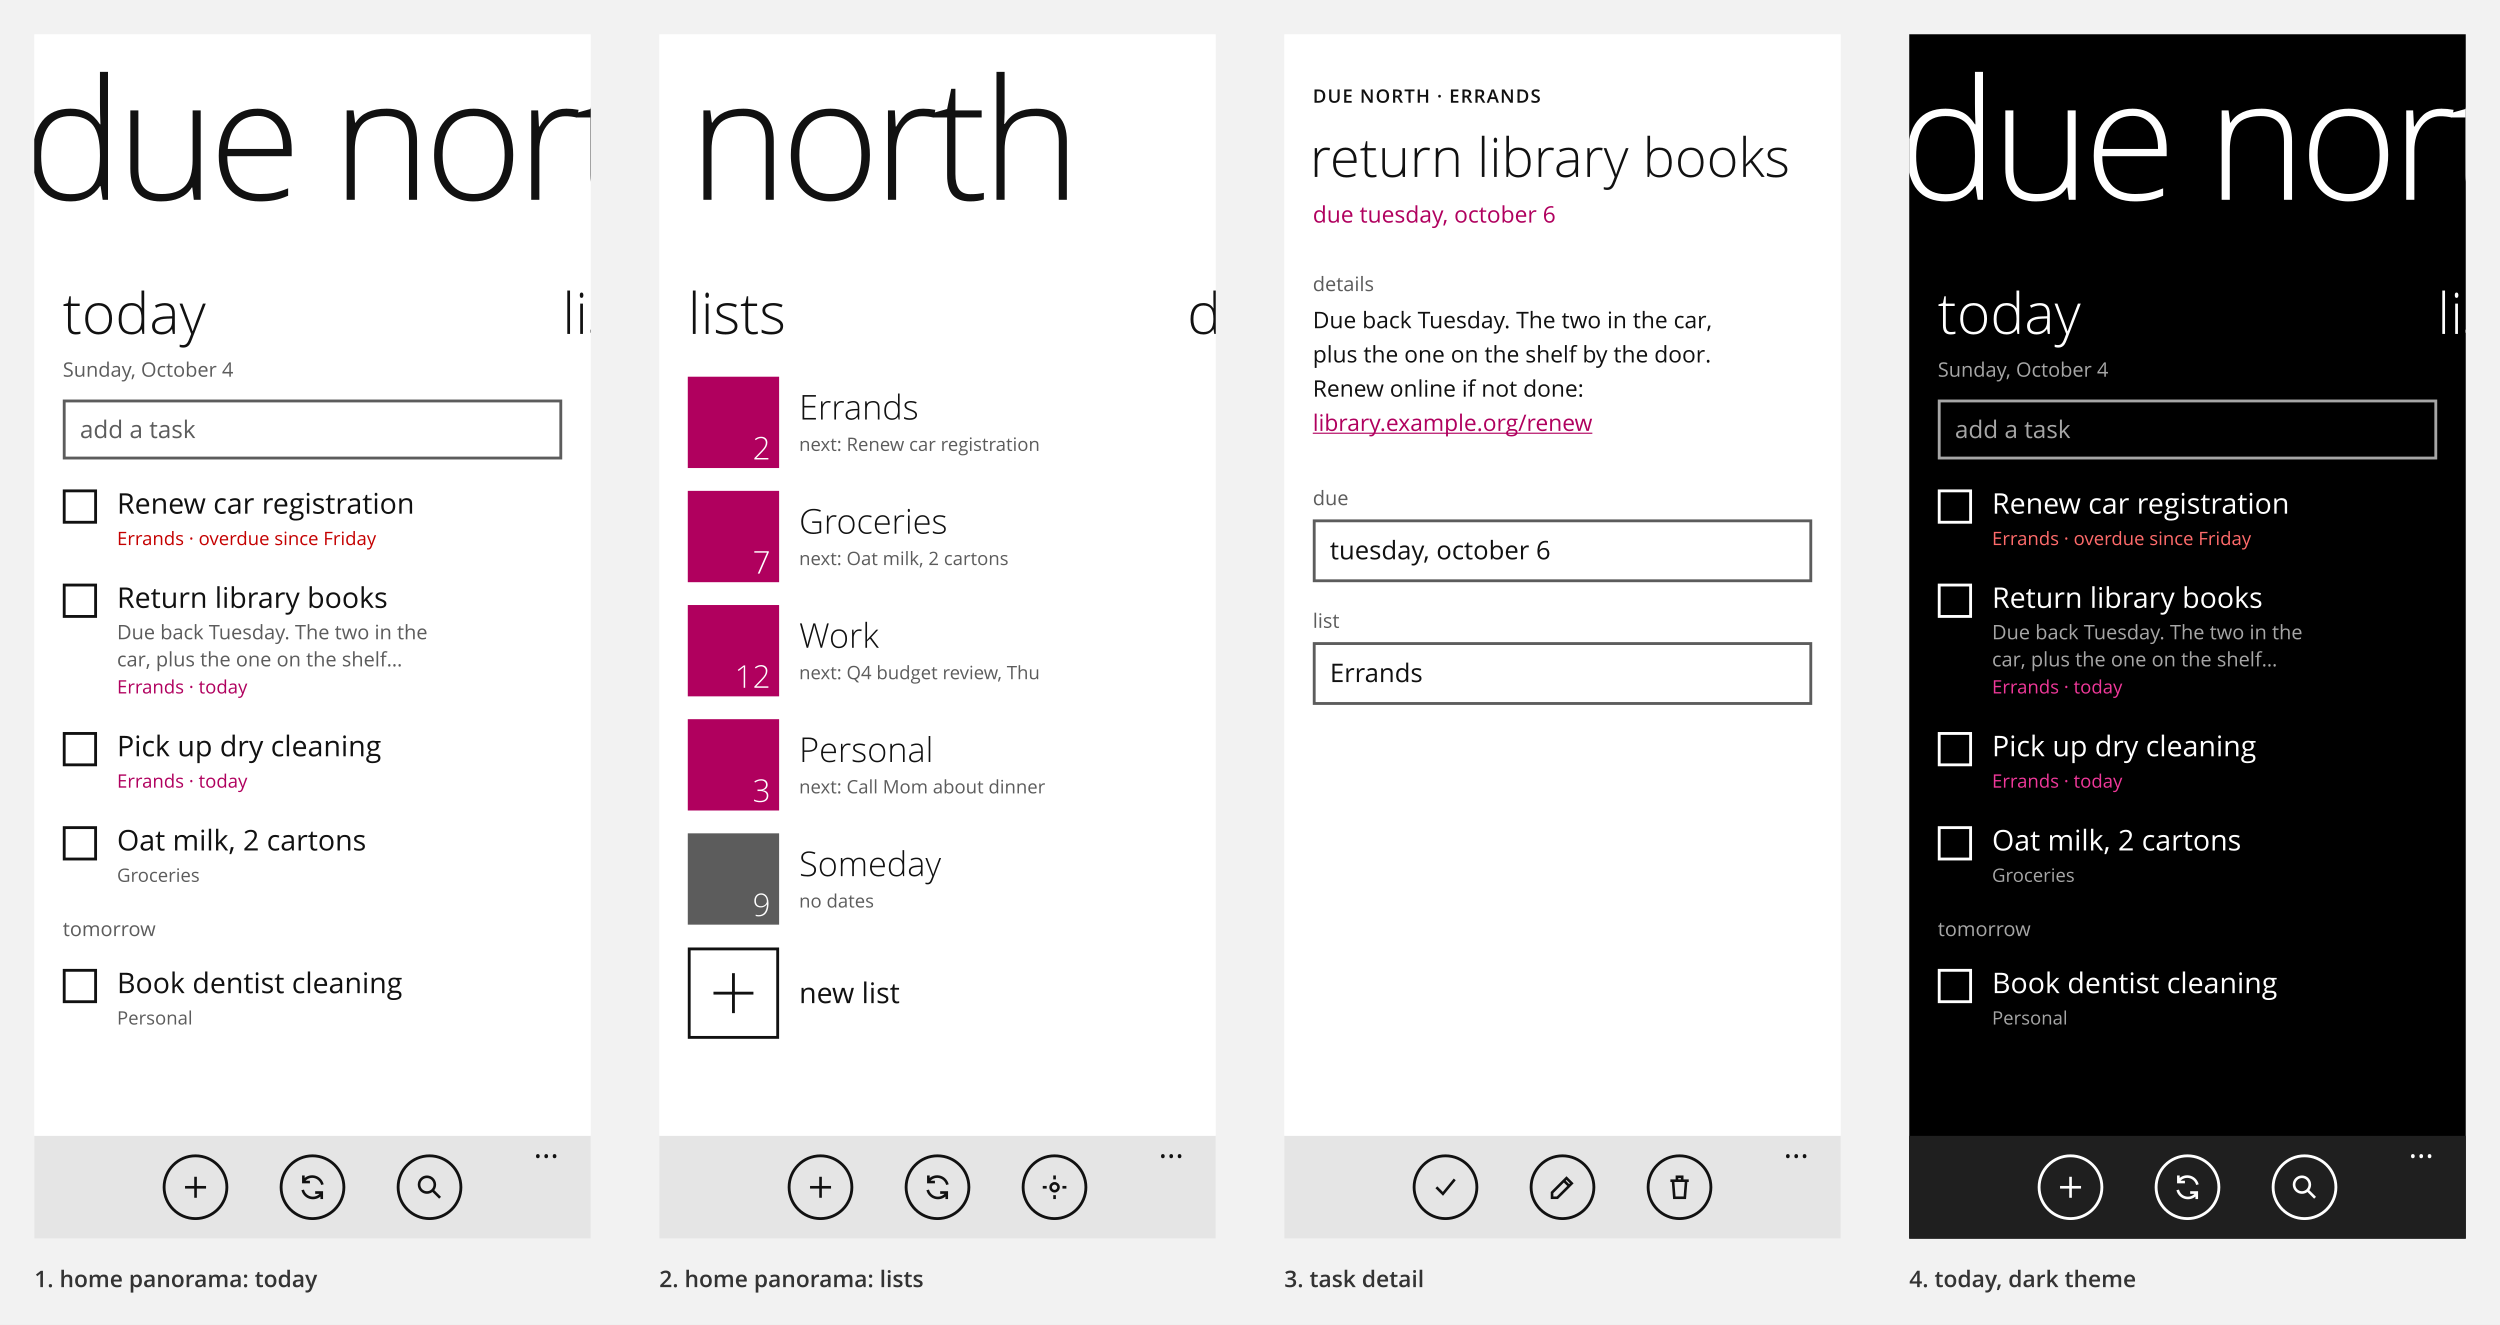
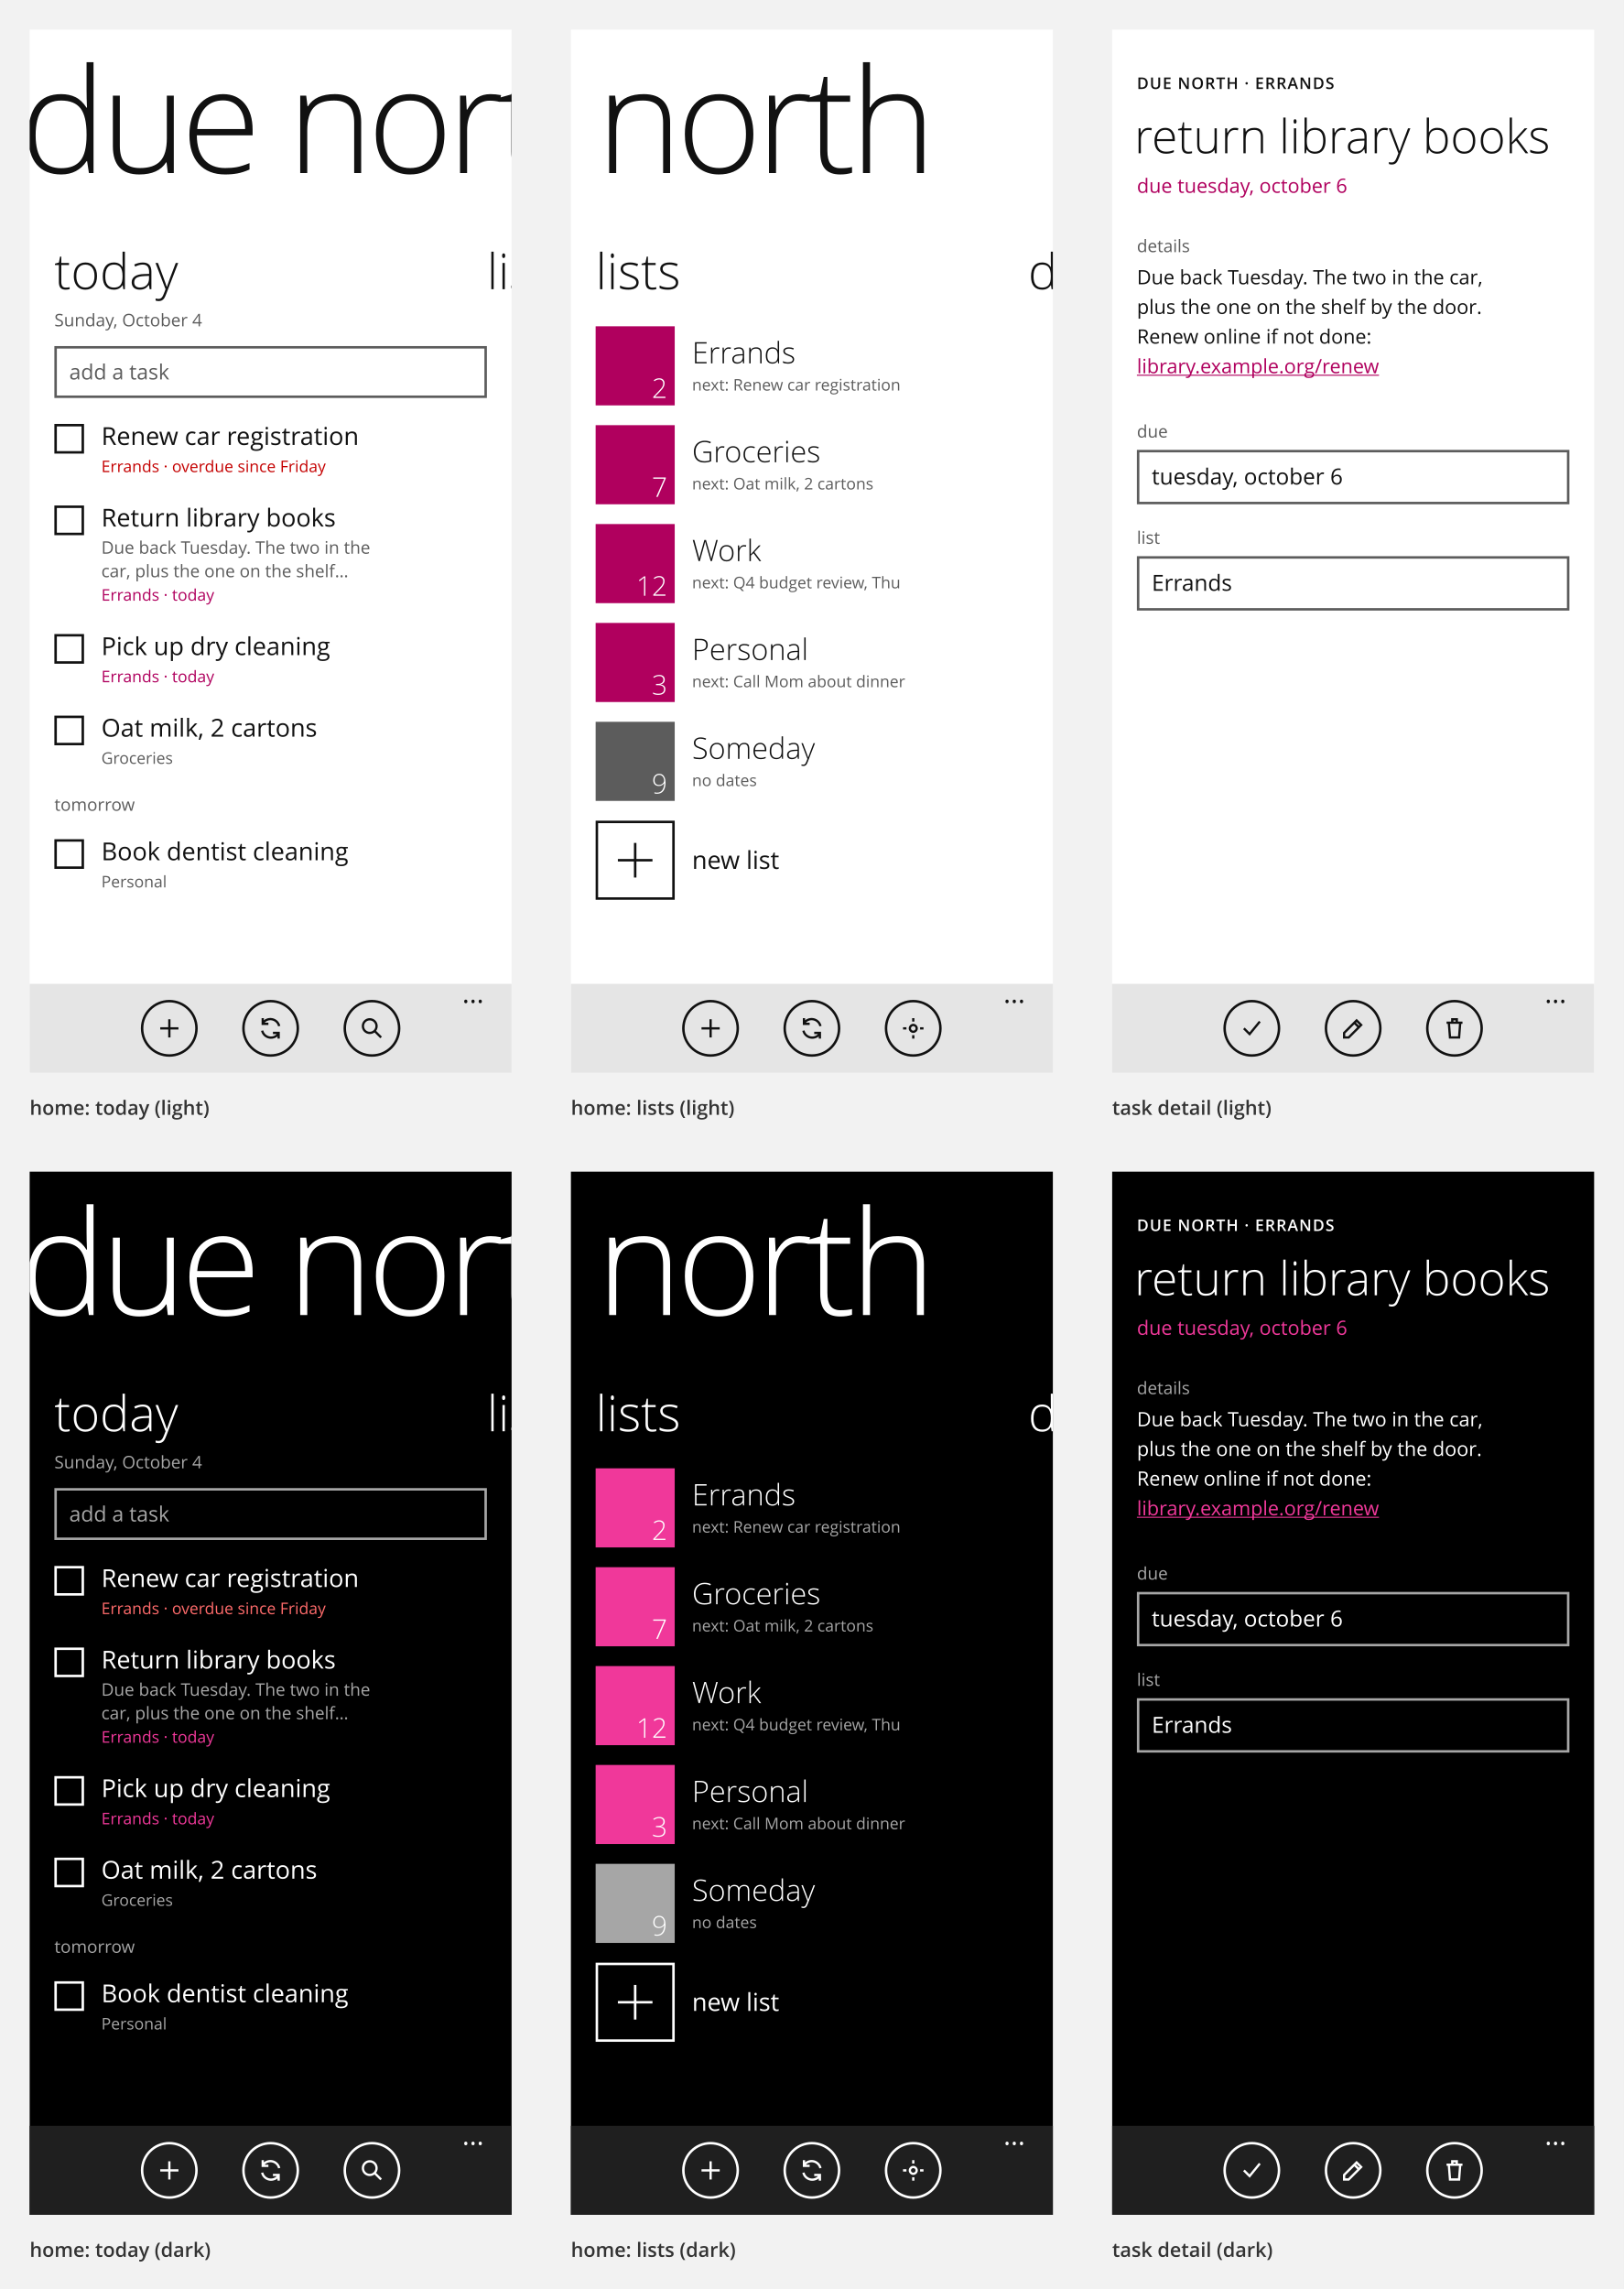
- <svg xmlns="http://www.w3.org/2000/svg" viewBox="-24 -24 1752 928" width="1752" height="928">
-   <rect x="-24" y="-24" width="1752" height="928" fill="#F2F2F2" />
+ <svg xmlns="http://www.w3.org/2000/svg" viewBox="-24 -24 1314 1852" width="1314" height="1852">
+   <rect x="-24" y="-24" width="1314" height="1852" fill="#F2F2F2" />
  <svg x="0" y="0" width="390" height="844" overflow="hidden">
    <rect x="0" y="0" width="390" height="844" fill="#FFFFFF" />
    <text x="-8" y="116" font-family="Selawik, 'Segoe UI', 'Open Sans', sans-serif" font-size="118" font-weight="300" fill="#111111" letter-spacing="-4.7">due north</text>
    <text x="20" y="210" font-family="Selawik, 'Segoe UI', 'Open Sans', sans-serif" font-size="40" font-weight="300" fill="#111111">today</text>
    <text x="20" y="240" font-family="Selawik, 'Segoe UI', 'Open Sans', sans-serif" font-size="14" font-weight="400" fill="#5C5C5C">Sunday, October 4</text>
    <rect x="21" y="257" width="348" height="40" fill="none" stroke="#5C5C5C" stroke-width="2" />
    <text x="32" y="283" font-family="Selawik, 'Segoe UI', 'Open Sans', sans-serif" font-size="17" font-weight="400" fill="#5C5C5C">add a task</text>
    <rect x="21" y="320" width="22" height="22" fill="none" stroke="#111111" stroke-width="2" />
    <text x="58" y="336" font-family="Selawik, 'Segoe UI', 'Open Sans', sans-serif" font-size="20" font-weight="400" fill="#111111">Renew car registration</text>
    <text x="58" y="358" font-family="Selawik, 'Segoe UI', 'Open Sans', sans-serif" font-size="13" font-weight="400" fill="#C40000">Errands · overdue since Friday</text>
    <rect x="21" y="386" width="22" height="22" fill="none" stroke="#111111" stroke-width="2" />
    <text x="58" y="402" font-family="Selawik, 'Segoe UI', 'Open Sans', sans-serif" font-size="20" font-weight="400" fill="#111111">Return library books</text>
    <text x="58" y="424" font-family="Selawik, 'Segoe UI', 'Open Sans', sans-serif" font-size="14" font-weight="400" fill="#5C5C5C">Due back Tuesday. The two in the</text>
    <text x="58" y="443" font-family="Selawik, 'Segoe UI', 'Open Sans', sans-serif" font-size="14" font-weight="400" fill="#5C5C5C">car, plus the one on the shelf…</text>
    <text x="58" y="462" font-family="Selawik, 'Segoe UI', 'Open Sans', sans-serif" font-size="13" font-weight="400" fill="#B0005E">Errands · today</text>
    <rect x="21" y="490" width="22" height="22" fill="none" stroke="#111111" stroke-width="2" />
    <text x="58" y="506" font-family="Selawik, 'Segoe UI', 'Open Sans', sans-serif" font-size="20" font-weight="400" fill="#111111">Pick up dry cleaning</text>
    <text x="58" y="528" font-family="Selawik, 'Segoe UI', 'Open Sans', sans-serif" font-size="13" font-weight="400" fill="#B0005E">Errands · today</text>
    <rect x="21" y="556" width="22" height="22" fill="none" stroke="#111111" stroke-width="2" />
    <text x="58" y="572" font-family="Selawik, 'Segoe UI', 'Open Sans', sans-serif" font-size="20" font-weight="400" fill="#111111">Oat milk, 2 cartons</text>
    <text x="58" y="594" font-family="Selawik, 'Segoe UI', 'Open Sans', sans-serif" font-size="13" font-weight="400" fill="#5C5C5C">Groceries</text>
    <text x="20" y="632" font-family="Selawik, 'Segoe UI', 'Open Sans', sans-serif" font-size="14" font-weight="400" fill="#5C5C5C">tomorrow</text>
    <rect x="21" y="656" width="22" height="22" fill="none" stroke="#111111" stroke-width="2" />
    <text x="58" y="672" font-family="Selawik, 'Segoe UI', 'Open Sans', sans-serif" font-size="20" font-weight="400" fill="#111111">Book dentist cleaning</text>
    <text x="58" y="694" font-family="Selawik, 'Segoe UI', 'Open Sans', sans-serif" font-size="13" font-weight="400" fill="#5C5C5C">Personal</text>
    <text x="370" y="210" font-family="Selawik, 'Segoe UI', 'Open Sans', sans-serif" font-size="40" font-weight="300" fill="#111111">lists</text>
    <rect x="0" y="772" width="390" height="72" fill="#E5E5E5" />
    <circle cx="113.0" cy="808" r="22" fill="none" stroke="#111111" stroke-width="2" />
    <g transform="translate(102.0,797) scale(0.92)">
      <path d="M12 4v16M4 12h16" fill="none" stroke="#111111" stroke-width="2" />
    </g>
    <circle cx="195.0" cy="808" r="22" fill="none" stroke="#111111" stroke-width="2" />
    <g transform="translate(184.0,797) scale(0.92)">
      <path d="M19.5 10A8 8 0 0 0 5 7.5M4.5 14A8 8 0 0 0 19 16.5M5 3v5h5M19 21v-5h-5" fill="none" stroke="#111111" stroke-width="2" />
    </g>
    <circle cx="277.0" cy="808" r="22" fill="none" stroke="#111111" stroke-width="2" />
    <g transform="translate(266.0,797) scale(0.92)">
      <path d="M4 10a6 6 0 1 0 12 0a6 6 0 1 0 -12 0M14.5 14.5L20 20" fill="none" stroke="#111111" stroke-width="2" />
    </g>
    <text x="350" y="794" font-family="Selawik, 'Segoe UI', 'Open Sans', sans-serif" font-size="22" font-weight="400" fill="#111111">···</text>
  </svg>
-   <text x="0" y="878" font-family="Selawik, 'Segoe UI', 'Open Sans', sans-serif" font-size="16" font-weight="600" fill="#333">1. home panorama: today</text>
+   <text x="0" y="878" font-family="Selawik, 'Segoe UI', 'Open Sans', sans-serif" font-size="16" font-weight="600" fill="#333">home: today (light)</text>
  <svg x="438" y="0" width="390" height="844" overflow="hidden">
    <rect x="0" y="0" width="390" height="844" fill="#FFFFFF" />
    <text x="-196" y="116" font-family="Selawik, 'Segoe UI', 'Open Sans', sans-serif" font-size="118" font-weight="300" fill="#111111" letter-spacing="-4.7">due north</text>
    <text x="-20" y="210" font-family="Selawik, 'Segoe UI', 'Open Sans', sans-serif" font-size="40" font-weight="300" fill="#111111" text-anchor="end">today</text>
    <text x="20" y="210" font-family="Selawik, 'Segoe UI', 'Open Sans', sans-serif" font-size="40" font-weight="300" fill="#111111">lists</text>
    <rect x="20" y="240" width="64" height="64" fill="#B0005E" />
    <text x="78" y="298" font-family="Selawik, 'Segoe UI', 'Open Sans', sans-serif" font-size="22" font-weight="300" fill="#FFFFFF" text-anchor="end">2</text>
    <text x="98" y="270" font-family="Selawik, 'Segoe UI', 'Open Sans', sans-serif" font-size="24" font-weight="300" fill="#111111">Errands</text>
    <text x="98" y="292" font-family="Selawik, 'Segoe UI', 'Open Sans', sans-serif" font-size="13" font-weight="400" fill="#5C5C5C">next: Renew car registration</text>
    <rect x="20" y="320" width="64" height="64" fill="#B0005E" />
    <text x="78" y="378" font-family="Selawik, 'Segoe UI', 'Open Sans', sans-serif" font-size="22" font-weight="300" fill="#FFFFFF" text-anchor="end">7</text>
    <text x="98" y="350" font-family="Selawik, 'Segoe UI', 'Open Sans', sans-serif" font-size="24" font-weight="300" fill="#111111">Groceries</text>
    <text x="98" y="372" font-family="Selawik, 'Segoe UI', 'Open Sans', sans-serif" font-size="13" font-weight="400" fill="#5C5C5C">next: Oat milk, 2 cartons</text>
    <rect x="20" y="400" width="64" height="64" fill="#B0005E" />
    <text x="78" y="458" font-family="Selawik, 'Segoe UI', 'Open Sans', sans-serif" font-size="22" font-weight="300" fill="#FFFFFF" text-anchor="end">12</text>
    <text x="98" y="430" font-family="Selawik, 'Segoe UI', 'Open Sans', sans-serif" font-size="24" font-weight="300" fill="#111111">Work</text>
    <text x="98" y="452" font-family="Selawik, 'Segoe UI', 'Open Sans', sans-serif" font-size="13" font-weight="400" fill="#5C5C5C">next: Q4 budget review, Thu</text>
    <rect x="20" y="480" width="64" height="64" fill="#B0005E" />
    <text x="78" y="538" font-family="Selawik, 'Segoe UI', 'Open Sans', sans-serif" font-size="22" font-weight="300" fill="#FFFFFF" text-anchor="end">3</text>
    <text x="98" y="510" font-family="Selawik, 'Segoe UI', 'Open Sans', sans-serif" font-size="24" font-weight="300" fill="#111111">Personal</text>
    <text x="98" y="532" font-family="Selawik, 'Segoe UI', 'Open Sans', sans-serif" font-size="13" font-weight="400" fill="#5C5C5C">next: Call Mom about dinner</text>
    <rect x="20" y="560" width="64" height="64" fill="#5C5C5C" />
    <text x="78" y="618" font-family="Selawik, 'Segoe UI', 'Open Sans', sans-serif" font-size="22" font-weight="300" fill="#FFFFFF" text-anchor="end">9</text>
    <text x="98" y="590" font-family="Selawik, 'Segoe UI', 'Open Sans', sans-serif" font-size="24" font-weight="300" fill="#111111">Someday</text>
    <text x="98" y="612" font-family="Selawik, 'Segoe UI', 'Open Sans', sans-serif" font-size="13" font-weight="400" fill="#5C5C5C">no dates</text>
    <rect x="21" y="641" width="62" height="62" fill="none" stroke="#111111" stroke-width="2" />
    <path d="M52 658v28M38 672h28" stroke="#111111" stroke-width="2" />
    <text x="98" y="679" font-family="Selawik, 'Segoe UI', 'Open Sans', sans-serif" font-size="20" font-weight="400" fill="#111111">new list</text>
    <text x="370" y="210" font-family="Selawik, 'Segoe UI', 'Open Sans', sans-serif" font-size="40" font-weight="300" fill="#111111">done</text>
    <rect x="0" y="772" width="390" height="72" fill="#E5E5E5" />
    <circle cx="113.0" cy="808" r="22" fill="none" stroke="#111111" stroke-width="2" />
    <g transform="translate(102.0,797) scale(0.92)">
      <path d="M12 4v16M4 12h16" fill="none" stroke="#111111" stroke-width="2" />
    </g>
    <circle cx="195.0" cy="808" r="22" fill="none" stroke="#111111" stroke-width="2" />
    <g transform="translate(184.0,797) scale(0.92)">
      <path d="M19.5 10A8 8 0 0 0 5 7.5M4.5 14A8 8 0 0 0 19 16.5M5 3v5h5M19 21v-5h-5" fill="none" stroke="#111111" stroke-width="2" />
    </g>
    <circle cx="277.0" cy="808" r="22" fill="none" stroke="#111111" stroke-width="2" />
    <g transform="translate(266.0,797) scale(0.92)">
      <path d="M9 12a3 3 0 1 0 6 0a3 3 0 1 0 -6 0M12 3v3M12 18v3M3 12h3M18 12h3" fill="none" stroke="#111111" stroke-width="2" />
    </g>
    <text x="350" y="794" font-family="Selawik, 'Segoe UI', 'Open Sans', sans-serif" font-size="22" font-weight="400" fill="#111111">···</text>
  </svg>
-   <text x="438" y="878" font-family="Selawik, 'Segoe UI', 'Open Sans', sans-serif" font-size="16" font-weight="600" fill="#333">2. home panorama: lists</text>
+   <text x="438" y="878" font-family="Selawik, 'Segoe UI', 'Open Sans', sans-serif" font-size="16" font-weight="600" fill="#333">home: lists (light)</text>
  <svg x="876" y="0" width="390" height="844" overflow="hidden">
    <rect x="0" y="0" width="390" height="844" fill="#FFFFFF" />
    <text x="20" y="48" font-family="Selawik, 'Segoe UI', 'Open Sans', sans-serif" font-size="13" font-weight="600" fill="#111111" letter-spacing="0.8">DUE NORTH · ERRANDS</text>
    <text x="18" y="100" font-family="Selawik, 'Segoe UI', 'Open Sans', sans-serif" font-size="38" font-weight="300" fill="#111111">return library books</text>
    <text x="20" y="132" font-family="Selawik, 'Segoe UI', 'Open Sans', sans-serif" font-size="16" font-weight="400" fill="#B0005E">due tuesday, october 6</text>
    <text x="20" y="180" font-family="Selawik, 'Segoe UI', 'Open Sans', sans-serif" font-size="14" font-weight="400" fill="#5C5C5C">details</text>
    <text x="20" y="206" font-family="Selawik, 'Segoe UI', 'Open Sans', sans-serif" font-size="16" font-weight="400" fill="#111111">Due back Tuesday. The two in the car,</text>
    <text x="20" y="230" font-family="Selawik, 'Segoe UI', 'Open Sans', sans-serif" font-size="16" font-weight="400" fill="#111111">plus the one on the shelf by the door.</text>
    <text x="20" y="254" font-family="Selawik, 'Segoe UI', 'Open Sans', sans-serif" font-size="16" font-weight="400" fill="#111111">Renew online if not done:</text>
    <text x="20" y="278" font-family="Selawik, 'Segoe UI', 'Open Sans', sans-serif" font-size="16" font-weight="400" fill="#B0005E" text-decoration="underline">library.example.org/renew</text>
    <text x="20" y="330" font-family="Selawik, 'Segoe UI', 'Open Sans', sans-serif" font-size="14" font-weight="400" fill="#5C5C5C">due</text>
    <rect x="21" y="341" width="348" height="42" fill="none" stroke="#5C5C5C" stroke-width="2" />
    <text x="32" y="368" font-family="Selawik, 'Segoe UI', 'Open Sans', sans-serif" font-size="18" font-weight="400" fill="#111111">tuesday, october 6</text>
    <text x="20" y="416" font-family="Selawik, 'Segoe UI', 'Open Sans', sans-serif" font-size="14" font-weight="400" fill="#5C5C5C">list</text>
    <rect x="21" y="427" width="348" height="42" fill="none" stroke="#5C5C5C" stroke-width="2" />
    <text x="32" y="454" font-family="Selawik, 'Segoe UI', 'Open Sans', sans-serif" font-size="18" font-weight="400" fill="#111111">Errands</text>
    <rect x="0" y="772" width="390" height="72" fill="#E5E5E5" />
    <circle cx="113.0" cy="808" r="22" fill="none" stroke="#111111" stroke-width="2" />
    <g transform="translate(102.0,797) scale(0.92)">
      <path d="M5 12l5 5l9-11" fill="none" stroke="#111111" stroke-width="2" />
    </g>
    <circle cx="195.0" cy="808" r="22" fill="none" stroke="#111111" stroke-width="2" />
    <g transform="translate(184.0,797) scale(0.92)">
      <path d="M4 20h4L19 9l-4-4L4 16zM13 7l4 4" fill="none" stroke="#111111" stroke-width="2" />
    </g>
    <circle cx="277.0" cy="808" r="22" fill="none" stroke="#111111" stroke-width="2" />
    <g transform="translate(266.0,797) scale(0.92)">
      <path d="M5 7h14M10 7V4h4v3M7 7l1 13h8l1-13" fill="none" stroke="#111111" stroke-width="2" />
    </g>
    <text x="350" y="794" font-family="Selawik, 'Segoe UI', 'Open Sans', sans-serif" font-size="22" font-weight="400" fill="#111111">···</text>
  </svg>
-   <text x="876" y="878" font-family="Selawik, 'Segoe UI', 'Open Sans', sans-serif" font-size="16" font-weight="600" fill="#333">3. task detail</text>
-   <svg x="1314" y="0" width="390" height="844" overflow="hidden">
+   <text x="876" y="878" font-family="Selawik, 'Segoe UI', 'Open Sans', sans-serif" font-size="16" font-weight="600" fill="#333">task detail (light)</text>
+   <svg x="0" y="924" width="390" height="844" overflow="hidden">
    <rect x="0" y="0" width="390" height="844" fill="#000000" />
    <text x="-8" y="116" font-family="Selawik, 'Segoe UI', 'Open Sans', sans-serif" font-size="118" font-weight="300" fill="#FFFFFF" letter-spacing="-4.7">due north</text>
    <text x="20" y="210" font-family="Selawik, 'Segoe UI', 'Open Sans', sans-serif" font-size="40" font-weight="300" fill="#FFFFFF">today</text>
    <text x="20" y="240" font-family="Selawik, 'Segoe UI', 'Open Sans', sans-serif" font-size="14" font-weight="400" fill="#A6A6A6">Sunday, October 4</text>
    <rect x="21" y="257" width="348" height="40" fill="none" stroke="#A6A6A6" stroke-width="2" />
    <text x="32" y="283" font-family="Selawik, 'Segoe UI', 'Open Sans', sans-serif" font-size="17" font-weight="400" fill="#A6A6A6">add a task</text>
    <rect x="21" y="320" width="22" height="22" fill="none" stroke="#FFFFFF" stroke-width="2" />
    <text x="58" y="336" font-family="Selawik, 'Segoe UI', 'Open Sans', sans-serif" font-size="20" font-weight="400" fill="#FFFFFF">Renew car registration</text>
    <text x="58" y="358" font-family="Selawik, 'Segoe UI', 'Open Sans', sans-serif" font-size="13" font-weight="400" fill="#FF6B6B">Errands · overdue since Friday</text>
    <rect x="21" y="386" width="22" height="22" fill="none" stroke="#FFFFFF" stroke-width="2" />
    <text x="58" y="402" font-family="Selawik, 'Segoe UI', 'Open Sans', sans-serif" font-size="20" font-weight="400" fill="#FFFFFF">Return library books</text>
    <text x="58" y="424" font-family="Selawik, 'Segoe UI', 'Open Sans', sans-serif" font-size="14" font-weight="400" fill="#A6A6A6">Due back Tuesday. The two in the</text>
    <text x="58" y="443" font-family="Selawik, 'Segoe UI', 'Open Sans', sans-serif" font-size="14" font-weight="400" fill="#A6A6A6">car, plus the one on the shelf…</text>
    <text x="58" y="462" font-family="Selawik, 'Segoe UI', 'Open Sans', sans-serif" font-size="13" font-weight="400" fill="#F0389A">Errands · today</text>
    <rect x="21" y="490" width="22" height="22" fill="none" stroke="#FFFFFF" stroke-width="2" />
    <text x="58" y="506" font-family="Selawik, 'Segoe UI', 'Open Sans', sans-serif" font-size="20" font-weight="400" fill="#FFFFFF">Pick up dry cleaning</text>
    <text x="58" y="528" font-family="Selawik, 'Segoe UI', 'Open Sans', sans-serif" font-size="13" font-weight="400" fill="#F0389A">Errands · today</text>
    <rect x="21" y="556" width="22" height="22" fill="none" stroke="#FFFFFF" stroke-width="2" />
    <text x="58" y="572" font-family="Selawik, 'Segoe UI', 'Open Sans', sans-serif" font-size="20" font-weight="400" fill="#FFFFFF">Oat milk, 2 cartons</text>
    <text x="58" y="594" font-family="Selawik, 'Segoe UI', 'Open Sans', sans-serif" font-size="13" font-weight="400" fill="#A6A6A6">Groceries</text>
    <text x="20" y="632" font-family="Selawik, 'Segoe UI', 'Open Sans', sans-serif" font-size="14" font-weight="400" fill="#A6A6A6">tomorrow</text>
    <rect x="21" y="656" width="22" height="22" fill="none" stroke="#FFFFFF" stroke-width="2" />
    <text x="58" y="672" font-family="Selawik, 'Segoe UI', 'Open Sans', sans-serif" font-size="20" font-weight="400" fill="#FFFFFF">Book dentist cleaning</text>
    <text x="58" y="694" font-family="Selawik, 'Segoe UI', 'Open Sans', sans-serif" font-size="13" font-weight="400" fill="#A6A6A6">Personal</text>
    <text x="370" y="210" font-family="Selawik, 'Segoe UI', 'Open Sans', sans-serif" font-size="40" font-weight="300" fill="#FFFFFF">lists</text>
    <rect x="0" y="772" width="390" height="72" fill="#1F1F1F" />
    <circle cx="113.0" cy="808" r="22" fill="none" stroke="#FFFFFF" stroke-width="2" />
    <g transform="translate(102.0,797) scale(0.92)">
      <path d="M12 4v16M4 12h16" fill="none" stroke="#FFFFFF" stroke-width="2" />
    </g>
    <circle cx="195.0" cy="808" r="22" fill="none" stroke="#FFFFFF" stroke-width="2" />
    <g transform="translate(184.0,797) scale(0.92)">
      <path d="M19.5 10A8 8 0 0 0 5 7.5M4.5 14A8 8 0 0 0 19 16.5M5 3v5h5M19 21v-5h-5" fill="none" stroke="#FFFFFF" stroke-width="2" />
    </g>
    <circle cx="277.0" cy="808" r="22" fill="none" stroke="#FFFFFF" stroke-width="2" />
    <g transform="translate(266.0,797) scale(0.92)">
      <path d="M4 10a6 6 0 1 0 12 0a6 6 0 1 0 -12 0M14.5 14.5L20 20" fill="none" stroke="#FFFFFF" stroke-width="2" />
    </g>
    <text x="350" y="794" font-family="Selawik, 'Segoe UI', 'Open Sans', sans-serif" font-size="22" font-weight="400" fill="#FFFFFF">···</text>
  </svg>
-   <text x="1314" y="878" font-family="Selawik, 'Segoe UI', 'Open Sans', sans-serif" font-size="16" font-weight="600" fill="#333">4. today, dark theme</text>
+   <text x="0" y="1802" font-family="Selawik, 'Segoe UI', 'Open Sans', sans-serif" font-size="16" font-weight="600" fill="#333">home: today (dark)</text>
+   <svg x="438" y="924" width="390" height="844" overflow="hidden">
+     <rect x="0" y="0" width="390" height="844" fill="#000000" />
+     <text x="-196" y="116" font-family="Selawik, 'Segoe UI', 'Open Sans', sans-serif" font-size="118" font-weight="300" fill="#FFFFFF" letter-spacing="-4.7">due north</text>
+     <text x="-20" y="210" font-family="Selawik, 'Segoe UI', 'Open Sans', sans-serif" font-size="40" font-weight="300" fill="#FFFFFF" text-anchor="end">today</text>
+     <text x="20" y="210" font-family="Selawik, 'Segoe UI', 'Open Sans', sans-serif" font-size="40" font-weight="300" fill="#FFFFFF">lists</text>
+     <rect x="20" y="240" width="64" height="64" fill="#F0389A" />
+     <text x="78" y="298" font-family="Selawik, 'Segoe UI', 'Open Sans', sans-serif" font-size="22" font-weight="300" fill="#FFFFFF" text-anchor="end">2</text>
+     <text x="98" y="270" font-family="Selawik, 'Segoe UI', 'Open Sans', sans-serif" font-size="24" font-weight="300" fill="#FFFFFF">Errands</text>
+     <text x="98" y="292" font-family="Selawik, 'Segoe UI', 'Open Sans', sans-serif" font-size="13" font-weight="400" fill="#A6A6A6">next: Renew car registration</text>
+     <rect x="20" y="320" width="64" height="64" fill="#F0389A" />
+     <text x="78" y="378" font-family="Selawik, 'Segoe UI', 'Open Sans', sans-serif" font-size="22" font-weight="300" fill="#FFFFFF" text-anchor="end">7</text>
+     <text x="98" y="350" font-family="Selawik, 'Segoe UI', 'Open Sans', sans-serif" font-size="24" font-weight="300" fill="#FFFFFF">Groceries</text>
+     <text x="98" y="372" font-family="Selawik, 'Segoe UI', 'Open Sans', sans-serif" font-size="13" font-weight="400" fill="#A6A6A6">next: Oat milk, 2 cartons</text>
+     <rect x="20" y="400" width="64" height="64" fill="#F0389A" />
+     <text x="78" y="458" font-family="Selawik, 'Segoe UI', 'Open Sans', sans-serif" font-size="22" font-weight="300" fill="#FFFFFF" text-anchor="end">12</text>
+     <text x="98" y="430" font-family="Selawik, 'Segoe UI', 'Open Sans', sans-serif" font-size="24" font-weight="300" fill="#FFFFFF">Work</text>
+     <text x="98" y="452" font-family="Selawik, 'Segoe UI', 'Open Sans', sans-serif" font-size="13" font-weight="400" fill="#A6A6A6">next: Q4 budget review, Thu</text>
+     <rect x="20" y="480" width="64" height="64" fill="#F0389A" />
+     <text x="78" y="538" font-family="Selawik, 'Segoe UI', 'Open Sans', sans-serif" font-size="22" font-weight="300" fill="#FFFFFF" text-anchor="end">3</text>
+     <text x="98" y="510" font-family="Selawik, 'Segoe UI', 'Open Sans', sans-serif" font-size="24" font-weight="300" fill="#FFFFFF">Personal</text>
+     <text x="98" y="532" font-family="Selawik, 'Segoe UI', 'Open Sans', sans-serif" font-size="13" font-weight="400" fill="#A6A6A6">next: Call Mom about dinner</text>
+     <rect x="20" y="560" width="64" height="64" fill="#A6A6A6" />
+     <text x="78" y="618" font-family="Selawik, 'Segoe UI', 'Open Sans', sans-serif" font-size="22" font-weight="300" fill="#FFFFFF" text-anchor="end">9</text>
+     <text x="98" y="590" font-family="Selawik, 'Segoe UI', 'Open Sans', sans-serif" font-size="24" font-weight="300" fill="#FFFFFF">Someday</text>
+     <text x="98" y="612" font-family="Selawik, 'Segoe UI', 'Open Sans', sans-serif" font-size="13" font-weight="400" fill="#A6A6A6">no dates</text>
+     <rect x="21" y="641" width="62" height="62" fill="none" stroke="#FFFFFF" stroke-width="2" />
+     <path d="M52 658v28M38 672h28" stroke="#FFFFFF" stroke-width="2" />
+     <text x="98" y="679" font-family="Selawik, 'Segoe UI', 'Open Sans', sans-serif" font-size="20" font-weight="400" fill="#FFFFFF">new list</text>
+     <text x="370" y="210" font-family="Selawik, 'Segoe UI', 'Open Sans', sans-serif" font-size="40" font-weight="300" fill="#FFFFFF">done</text>
+     <rect x="0" y="772" width="390" height="72" fill="#1F1F1F" />
+     <circle cx="113.0" cy="808" r="22" fill="none" stroke="#FFFFFF" stroke-width="2" />
+     <g transform="translate(102.0,797) scale(0.92)">
+       <path d="M12 4v16M4 12h16" fill="none" stroke="#FFFFFF" stroke-width="2" />
+     </g>
+     <circle cx="195.0" cy="808" r="22" fill="none" stroke="#FFFFFF" stroke-width="2" />
+     <g transform="translate(184.0,797) scale(0.92)">
+       <path d="M19.5 10A8 8 0 0 0 5 7.5M4.5 14A8 8 0 0 0 19 16.5M5 3v5h5M19 21v-5h-5" fill="none" stroke="#FFFFFF" stroke-width="2" />
+     </g>
+     <circle cx="277.0" cy="808" r="22" fill="none" stroke="#FFFFFF" stroke-width="2" />
+     <g transform="translate(266.0,797) scale(0.92)">
+       <path d="M9 12a3 3 0 1 0 6 0a3 3 0 1 0 -6 0M12 3v3M12 18v3M3 12h3M18 12h3" fill="none" stroke="#FFFFFF" stroke-width="2" />
+     </g>
+     <text x="350" y="794" font-family="Selawik, 'Segoe UI', 'Open Sans', sans-serif" font-size="22" font-weight="400" fill="#FFFFFF">···</text>
+   </svg>
+   <text x="438" y="1802" font-family="Selawik, 'Segoe UI', 'Open Sans', sans-serif" font-size="16" font-weight="600" fill="#333">home: lists (dark)</text>
+   <svg x="876" y="924" width="390" height="844" overflow="hidden">
+     <rect x="0" y="0" width="390" height="844" fill="#000000" />
+     <text x="20" y="48" font-family="Selawik, 'Segoe UI', 'Open Sans', sans-serif" font-size="13" font-weight="600" fill="#FFFFFF" letter-spacing="0.8">DUE NORTH · ERRANDS</text>
+     <text x="18" y="100" font-family="Selawik, 'Segoe UI', 'Open Sans', sans-serif" font-size="38" font-weight="300" fill="#FFFFFF">return library books</text>
+     <text x="20" y="132" font-family="Selawik, 'Segoe UI', 'Open Sans', sans-serif" font-size="16" font-weight="400" fill="#F0389A">due tuesday, october 6</text>
+     <text x="20" y="180" font-family="Selawik, 'Segoe UI', 'Open Sans', sans-serif" font-size="14" font-weight="400" fill="#A6A6A6">details</text>
+     <text x="20" y="206" font-family="Selawik, 'Segoe UI', 'Open Sans', sans-serif" font-size="16" font-weight="400" fill="#FFFFFF">Due back Tuesday. The two in the car,</text>
+     <text x="20" y="230" font-family="Selawik, 'Segoe UI', 'Open Sans', sans-serif" font-size="16" font-weight="400" fill="#FFFFFF">plus the one on the shelf by the door.</text>
+     <text x="20" y="254" font-family="Selawik, 'Segoe UI', 'Open Sans', sans-serif" font-size="16" font-weight="400" fill="#FFFFFF">Renew online if not done:</text>
+     <text x="20" y="278" font-family="Selawik, 'Segoe UI', 'Open Sans', sans-serif" font-size="16" font-weight="400" fill="#F0389A" text-decoration="underline">library.example.org/renew</text>
+     <text x="20" y="330" font-family="Selawik, 'Segoe UI', 'Open Sans', sans-serif" font-size="14" font-weight="400" fill="#A6A6A6">due</text>
+     <rect x="21" y="341" width="348" height="42" fill="none" stroke="#A6A6A6" stroke-width="2" />
+     <text x="32" y="368" font-family="Selawik, 'Segoe UI', 'Open Sans', sans-serif" font-size="18" font-weight="400" fill="#FFFFFF">tuesday, october 6</text>
+     <text x="20" y="416" font-family="Selawik, 'Segoe UI', 'Open Sans', sans-serif" font-size="14" font-weight="400" fill="#A6A6A6">list</text>
+     <rect x="21" y="427" width="348" height="42" fill="none" stroke="#A6A6A6" stroke-width="2" />
+     <text x="32" y="454" font-family="Selawik, 'Segoe UI', 'Open Sans', sans-serif" font-size="18" font-weight="400" fill="#FFFFFF">Errands</text>
+     <rect x="0" y="772" width="390" height="72" fill="#1F1F1F" />
+     <circle cx="113.0" cy="808" r="22" fill="none" stroke="#FFFFFF" stroke-width="2" />
+     <g transform="translate(102.0,797) scale(0.92)">
+       <path d="M5 12l5 5l9-11" fill="none" stroke="#FFFFFF" stroke-width="2" />
+     </g>
+     <circle cx="195.0" cy="808" r="22" fill="none" stroke="#FFFFFF" stroke-width="2" />
+     <g transform="translate(184.0,797) scale(0.92)">
+       <path d="M4 20h4L19 9l-4-4L4 16zM13 7l4 4" fill="none" stroke="#FFFFFF" stroke-width="2" />
+     </g>
+     <circle cx="277.0" cy="808" r="22" fill="none" stroke="#FFFFFF" stroke-width="2" />
+     <g transform="translate(266.0,797) scale(0.92)">
+       <path d="M5 7h14M10 7V4h4v3M7 7l1 13h8l1-13" fill="none" stroke="#FFFFFF" stroke-width="2" />
+     </g>
+     <text x="350" y="794" font-family="Selawik, 'Segoe UI', 'Open Sans', sans-serif" font-size="22" font-weight="400" fill="#FFFFFF">···</text>
+   </svg>
+   <text x="876" y="1802" font-family="Selawik, 'Segoe UI', 'Open Sans', sans-serif" font-size="16" font-weight="600" fill="#333">task detail (dark)</text>
</svg>
